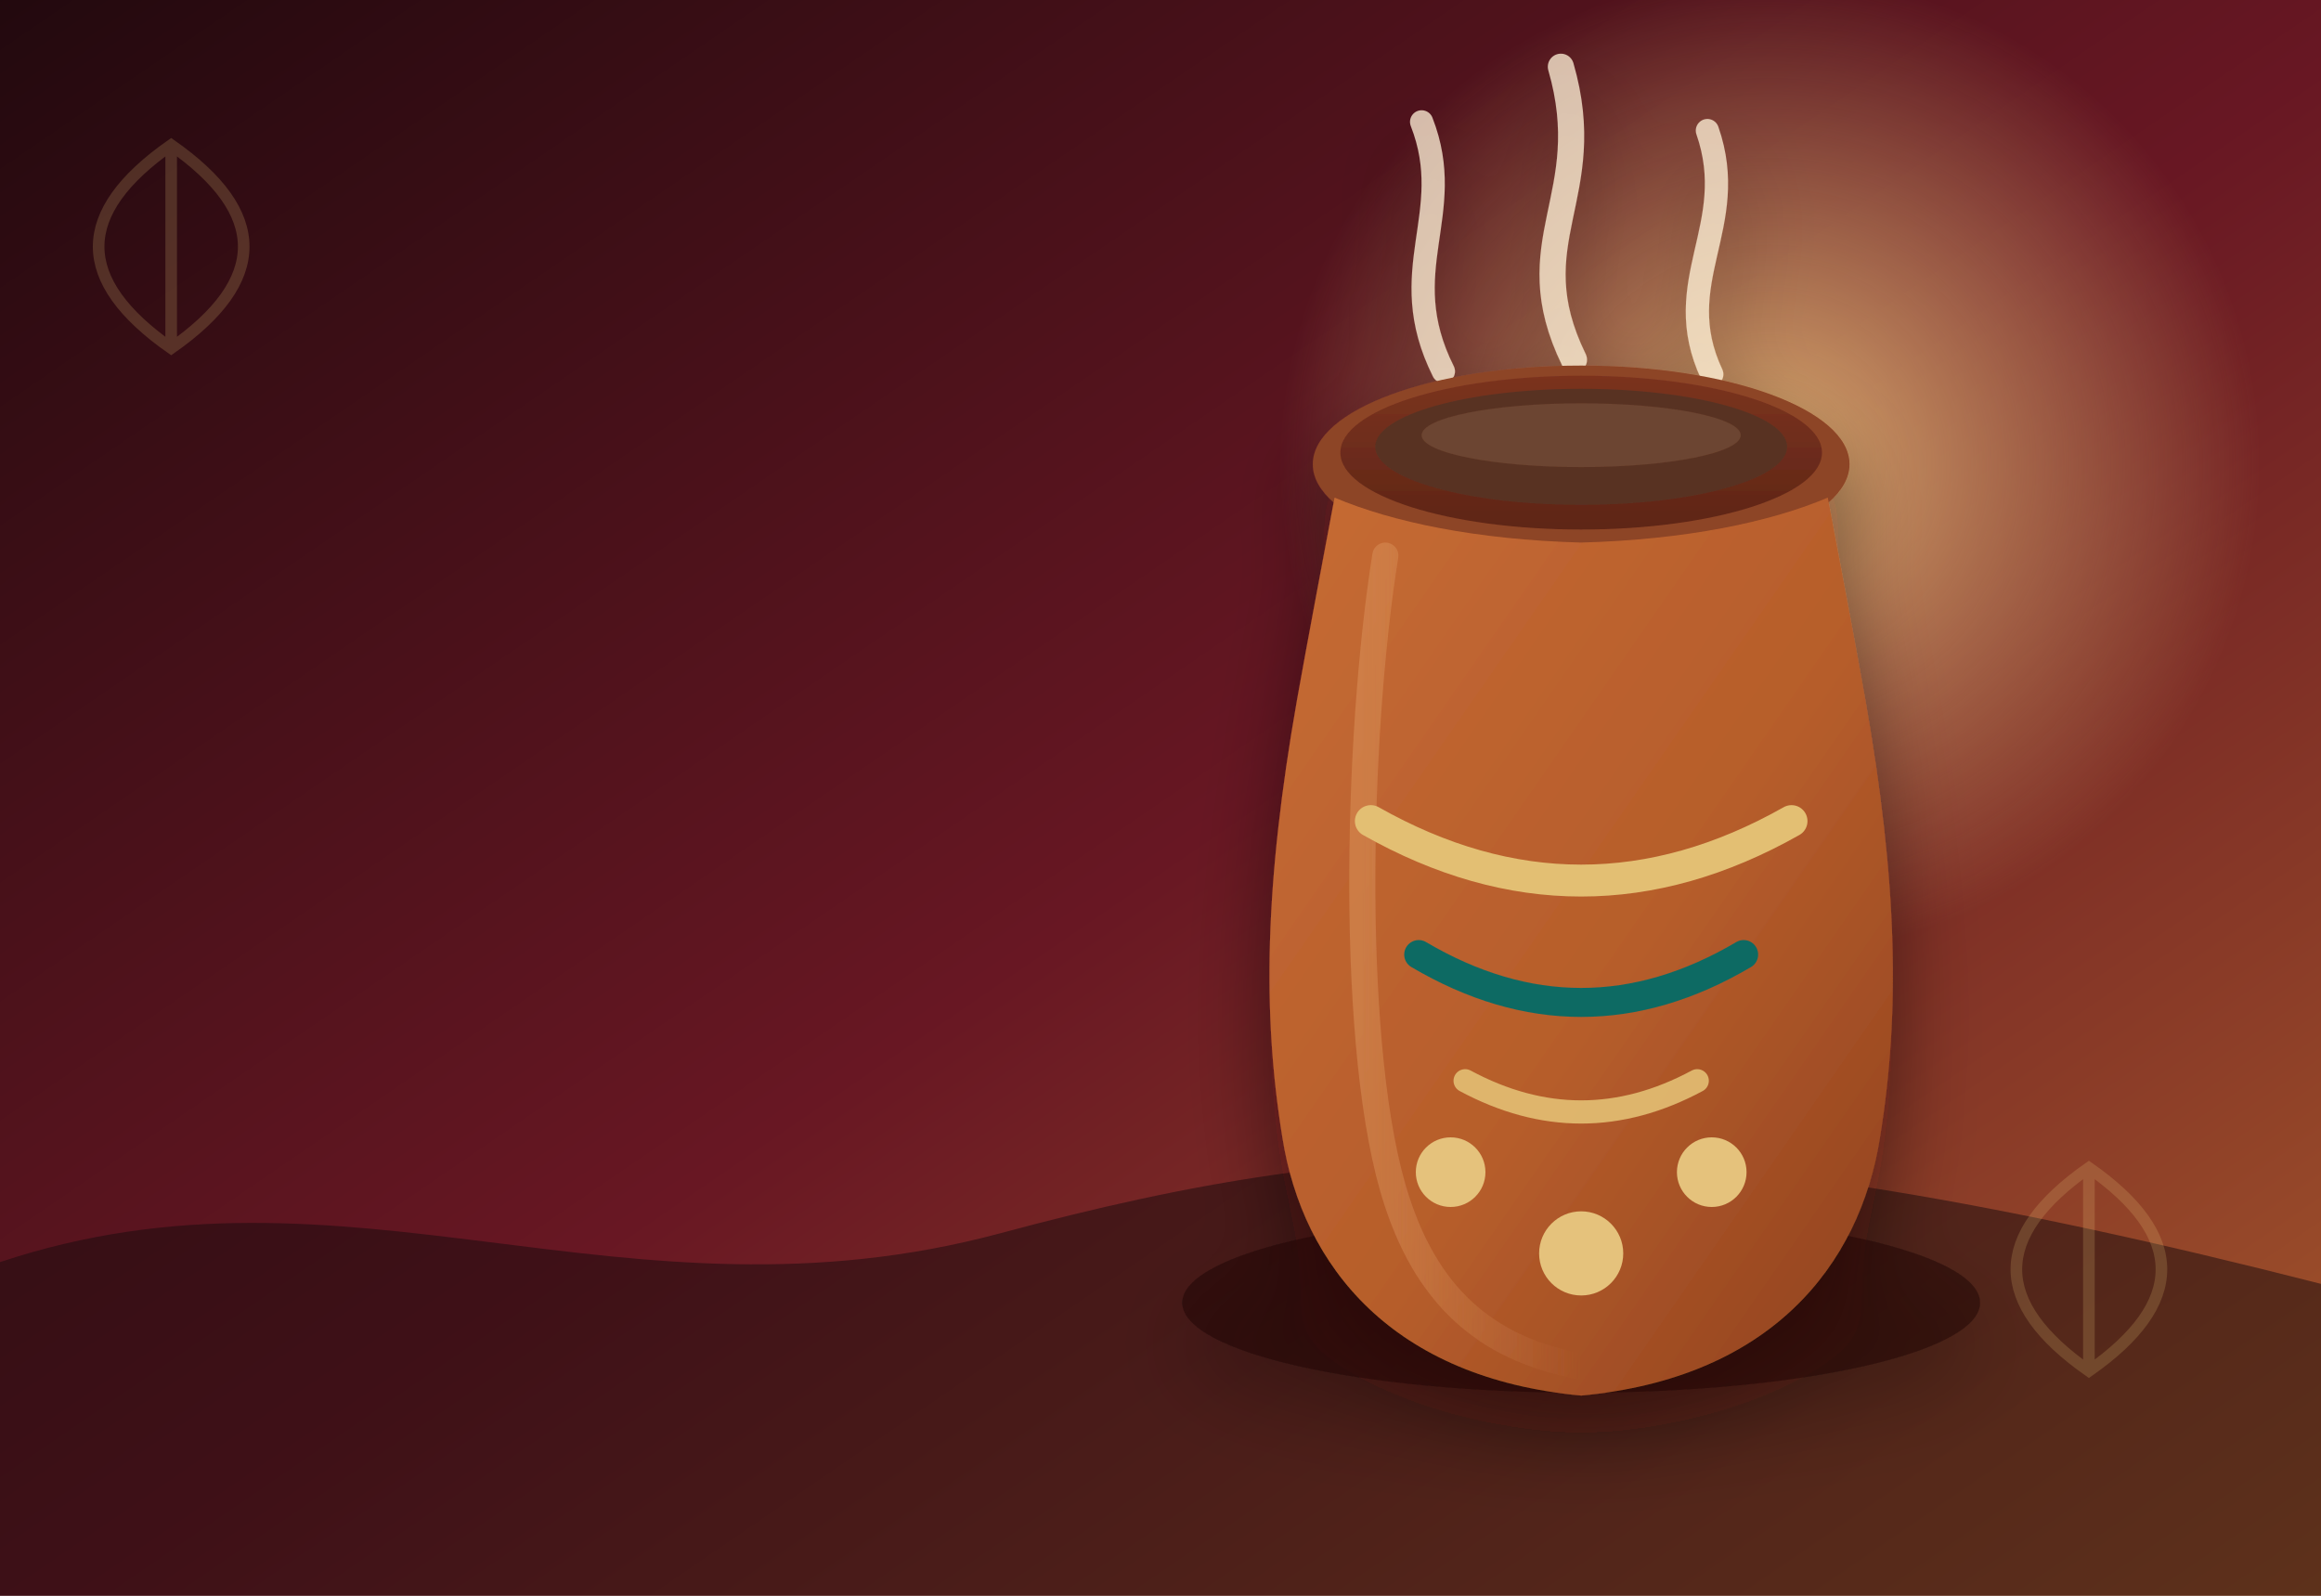
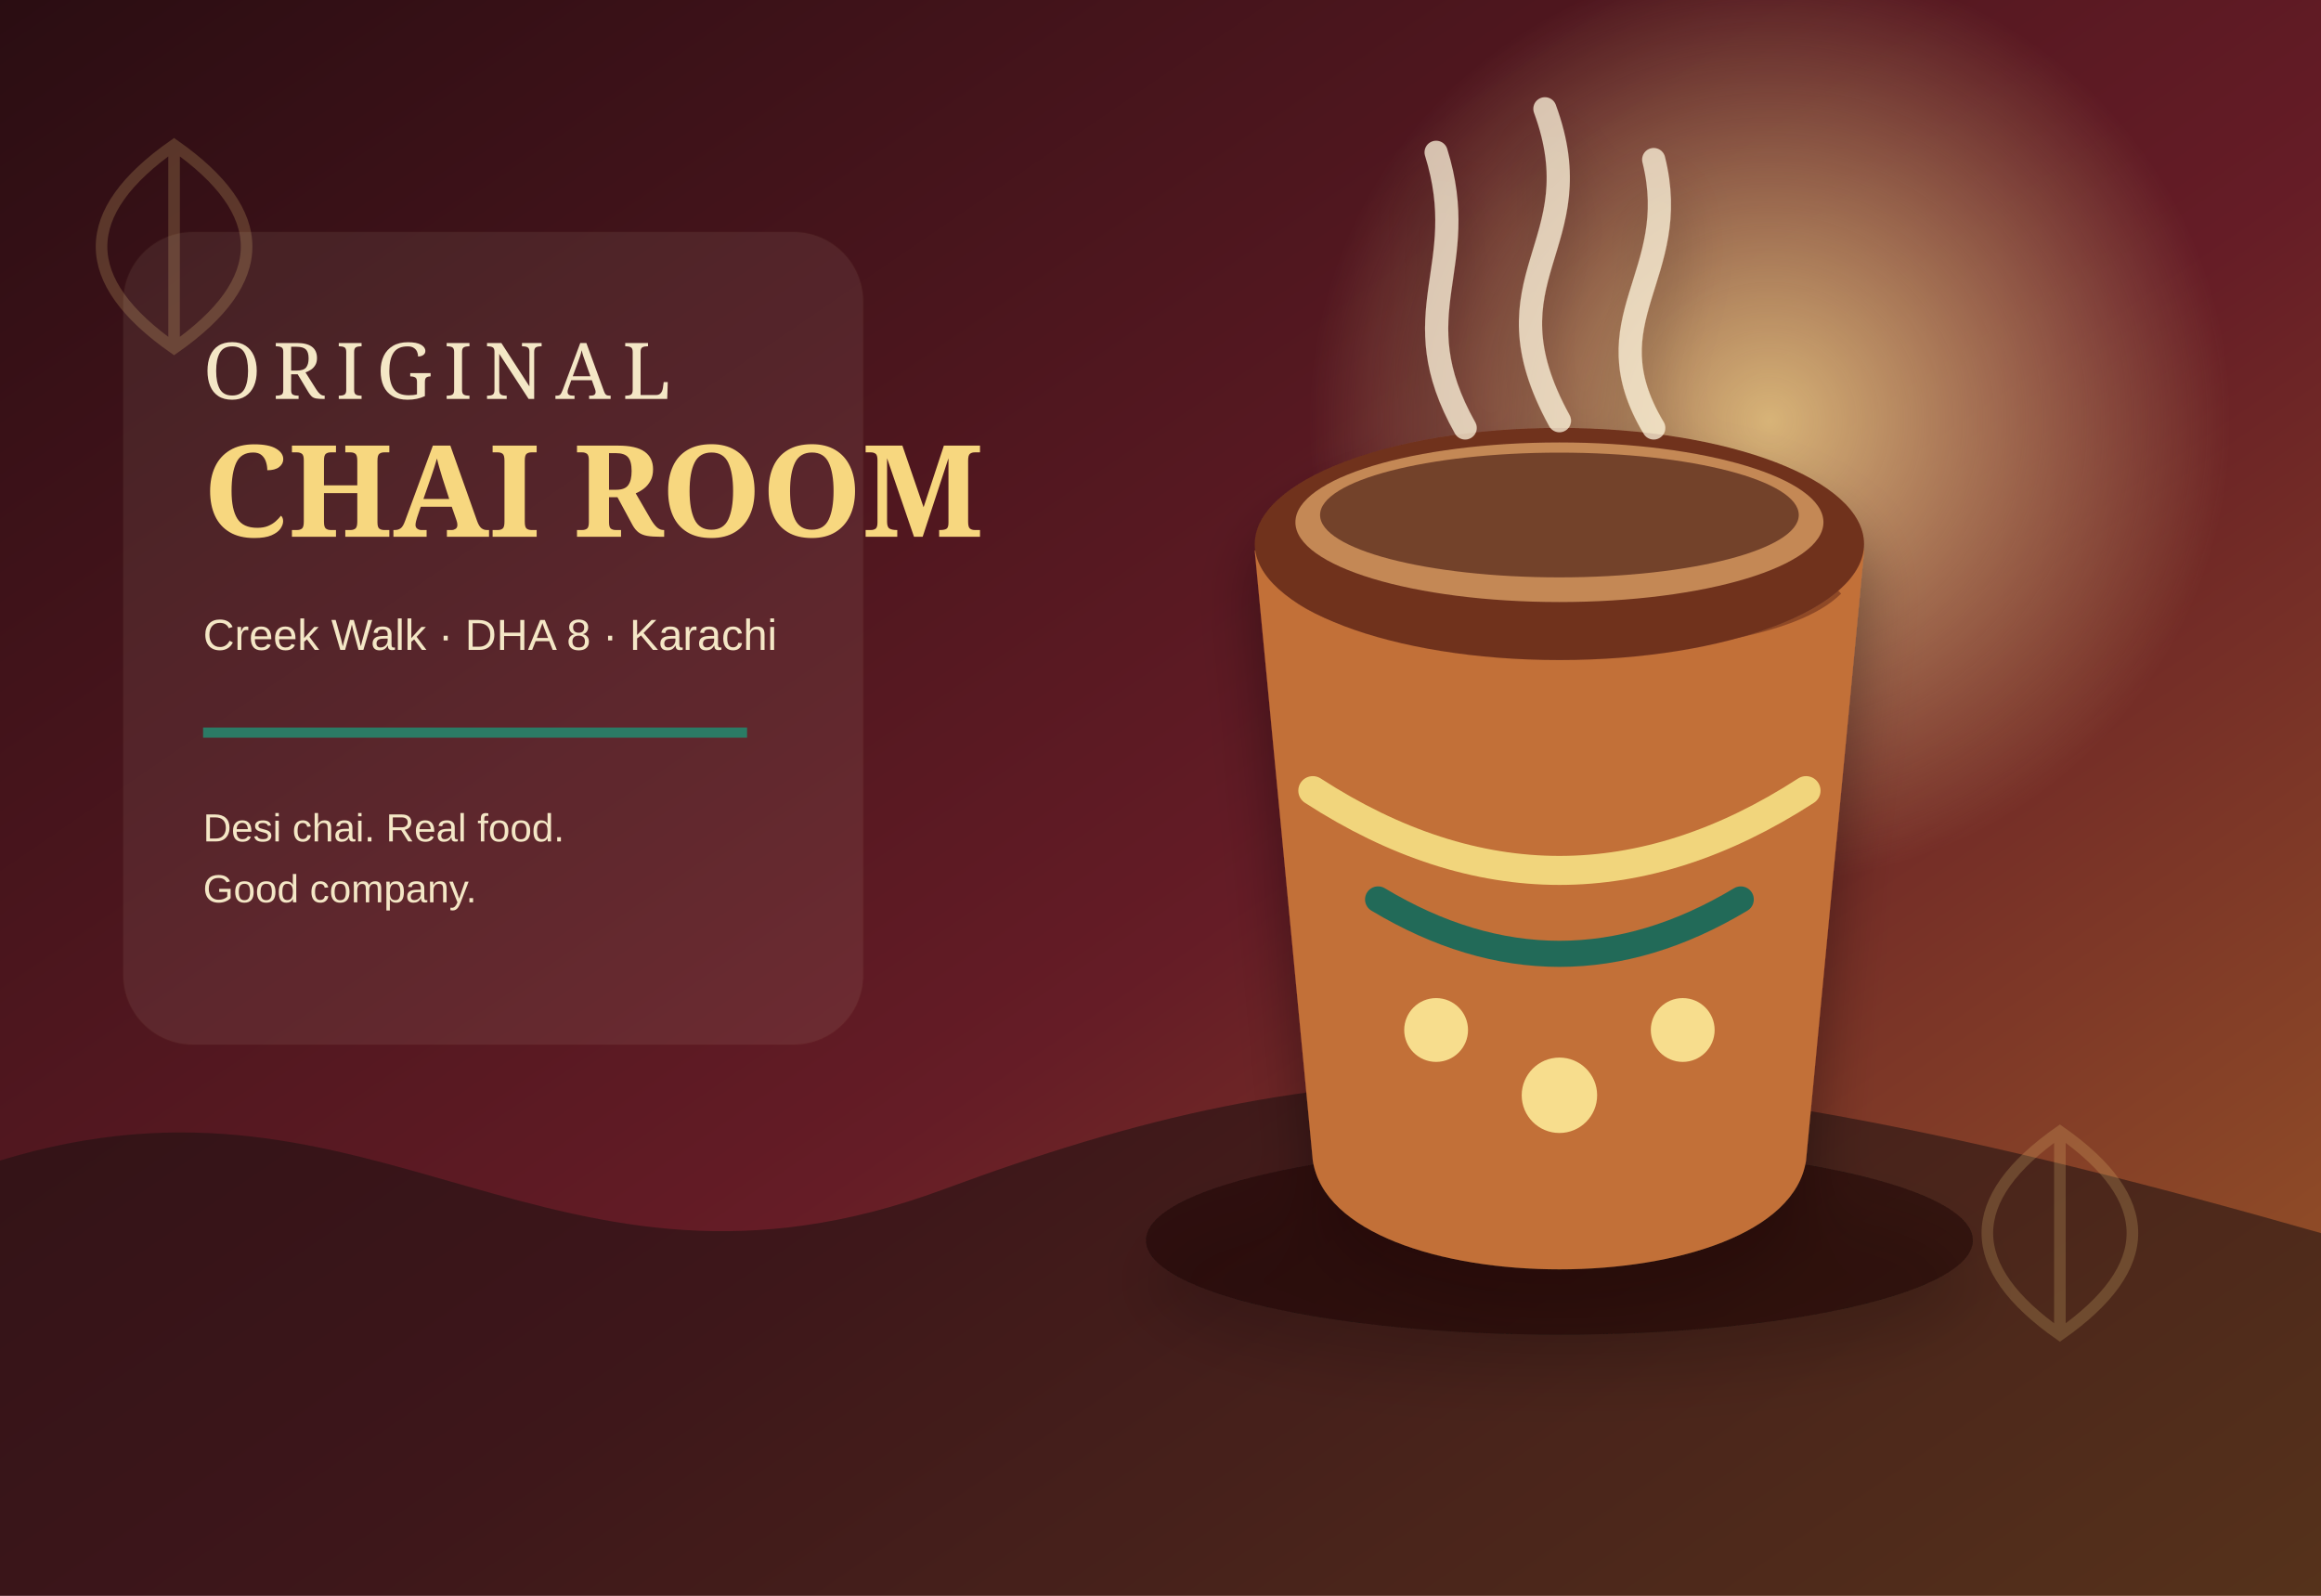
<svg xmlns="http://www.w3.org/2000/svg" viewBox="0 0 1600 1100">
  <defs>
    <linearGradient id="bg" x1="0" y1="0" x2="1" y2="1">
-       <stop offset="0" stop-color="#22090e" />
-       <stop offset="0.52" stop-color="#681723" />
-       <stop offset="1" stop-color="#a6592b" />
+       <stop offset="0" stop-color="#2a0d12" />
+       <stop offset="0.55" stop-color="#651c26" />
+       <stop offset="1" stop-color="#9d5b28" />
    </linearGradient>
-     <radialGradient id="glow" cx="50%" cy="50%" r="50%">
-       <stop offset="0" stop-color="#f1c97e" stop-opacity="0.82" />
-       <stop offset="1" stop-color="#f1c97e" stop-opacity="0" />
+     <radialGradient id="glow">
+       <stop offset="0" stop-color="#f5d98c" stop-opacity=".8" />
+       <stop offset="1" stop-color="#f5d98c" stop-opacity="0" />
    </radialGradient>
-     <linearGradient id="matkaBody" x1="0" y1="0" x2="1" y2="1">
-       <stop offset="0" stop-color="#c66b34" />
-       <stop offset="0.55" stop-color="#b65d2b" />
-       <stop offset="1" stop-color="#8e401e" />
-     </linearGradient>
-     <linearGradient id="rim" x1="0" y1="0" x2="0" y2="1">
-       <stop offset="0" stop-color="#7b331f" />
-       <stop offset="1" stop-color="#5e2516" />
-     </linearGradient>
-     <linearGradient id="highlight" x1="0" y1="0" x2="1" y2="0">
-       <stop offset="0" stop-color="#df9a61" stop-opacity="0.72" />
-       <stop offset="1" stop-color="#df9a61" stop-opacity="0" />
-     </linearGradient>
-     <filter id="shadow" x="-20%" y="-20%" width="150%" height="160%">
-       <feDropShadow dx="0" dy="28" stdDeviation="28" flood-color="#120806" flood-opacity="0.45" />
+     <filter id="shadow">
+       <feDropShadow dx="0" dy="28" stdDeviation="20" flood-opacity=".35" />
    </filter>
  </defs>
  <rect width="1600" height="1100" fill="url(#bg)" />
-   <circle cx="1220" cy="320" r="340" fill="url(#glow)" />
-   <path d="M0 870 C240 790 430 920 690 850S1150 770 1600 885V1100H0Z" fill="#16090c" opacity="0.5" />
-   <g opacity="0.18" fill="none" stroke="#f4d37d" stroke-width="8">
-     <path d="M118 100q100 70 0 140q-100-70 0-140Zm0 0v140" />
-     <path d="M1440 805q100 70 0 140q-100-70 0-140Zm0 0v140" />
+   <circle cx="1220" cy="290" r="320" fill="url(#glow)" />
+   <path d="M0 800 C260 720 380 920 650 820S1110 710 1600 850V1100H0Z" fill="#1c1110" opacity=".55" />
+   <g opacity=".2" fill="none" stroke="#f3d27c" stroke-width="8">
+     <path d="M120 100q100 70 0 140q-100-70 0-140Zm0 0v140" />
+     <path d="M1420 780q100 70 0 140q-100-70 0-140Zm0 0v140" />
  </g>
-   <g transform="translate(790 138)" filter="url(#shadow)">
-     <ellipse cx="300" cy="760" rx="275" ry="62" fill="#150a08" opacity="0.45" />
-     <g stroke="#fff2d8" stroke-linecap="round" fill="none" opacity="0.76">
-       <path d="M205 118 C170 48 215 10 190 -54" stroke-width="16" />
-       <path d="M295 110 C255 28 312 -2 286 -92" stroke-width="18" />
-       <path d="M390 120 C360 56 410 18 387 -48" stroke-width="16" />
+   <g transform="translate(760 190)" filter="url(#shadow)">
+     <ellipse cx="315" cy="665" rx="285" ry="65" fill="#120907" opacity=".45" />
+     <path d="M105 190 C130 95 500 95 525 190 L485 610 C470 710 160 710 145 610Z" fill="#c26f37" />
+     <path d="M135 210 C190 260 450 260 500 210" fill="none" stroke="#8f4a28" stroke-width="26" />
+     <ellipse cx="315" cy="185" rx="210" ry="80" fill="#6f331f" />
+     <ellipse cx="315" cy="170" rx="182" ry="55" fill="#c48854" />
+     <ellipse cx="315" cy="165" rx="165" ry="43" fill="#73422c" />
+     <path d="M145 355q170 110 340 0" fill="none" stroke="#f1d57b" stroke-width="20" stroke-linecap="round" />
+     <path d="M190 430q125 75 250 0" fill="none" stroke="#236b58" stroke-width="18" stroke-linecap="round" />
+     <g fill="#f7dd8d">
+       <circle cx="230" cy="520" r="22" />
+       <circle cx="400" cy="520" r="22" />
+       <circle cx="315" cy="565" r="26" />
    </g>
-     <ellipse cx="300" cy="182" rx="185" ry="68" fill="#8d4426" />
-     <ellipse cx="300" cy="174" rx="166" ry="53" fill="url(#rim)" />
-     <ellipse cx="300" cy="170" rx="142" ry="40" fill="#593223" />
-     <ellipse cx="300" cy="162" rx="110" ry="22" fill="#7c533a" opacity="0.55" />
-     <path d="M130 205 C122 248 112 300 104 345 C82 470 80 560 94 646 C108 735 170 812 300 824 C430 812 492 735 506 646 C520 560 518 470 496 345 C488 300 478 248 470 205 C430 222 372 234 300 236 C228 234 170 222 130 205Z" fill="url(#matkaBody)" />
-     <path d="M165 245 C145 370 140 590 173 690 C196 761 240 793 300 804" fill="none" stroke="url(#highlight)" stroke-width="18" stroke-linecap="round" opacity="0.6" />
-     <path d="M155 428 Q300 510 445 428" fill="none" stroke="#e3bf73" stroke-width="22" stroke-linecap="round" />
-     <path d="M188 520 Q300 586 412 520" fill="none" stroke="#0f6b63" stroke-width="20" stroke-linecap="round" />
-     <path d="M220 607 Q300 650 380 607" fill="none" stroke="#e3bf73" stroke-width="16" stroke-linecap="round" opacity="0.9" />
-     <g fill="#e5c27b">
-       <circle cx="210" cy="670" r="24" />
-       <circle cx="390" cy="670" r="24" />
-       <circle cx="300" cy="726" r="29" />
-     </g>
+     <path d="M250 105 C205 25 255 -5 230 -85 M315 100 C260 0 340 -20 305 -115 M380 105 C335 30 400 0 380 -80" stroke="#fff5dc" stroke-width="16" stroke-linecap="round" fill="none" opacity=".75" />
+   </g>
+   <g transform="translate(85 160)">
+     <rect width="510" height="560" rx="48" fill="#f4e7c6" opacity=".08" stroke="#f5d98c" stroke-opacity=".25" />
+     <text x="55" y="115" fill="#f4e7c6" font-family="Georgia,serif" font-size="54" letter-spacing="8">ORIGINAL</text>
+     <text x="55" y="210" fill="#f7d77f" font-family="Georgia,serif" font-size="88" font-weight="700">CHAI ROOM</text>
+     <text x="55" y="288" fill="#f4e7c6" font-family="Arial,sans-serif" font-size="30">Creek Walk · DHA 8 · Karachi</text>
+     <line x1="55" y1="345" x2="430" y2="345" stroke="#2b7b65" stroke-width="7" />
+     <text x="55" y="420" fill="#f4e7c6" font-family="Arial,sans-serif" font-size="27">Desi chai. Real food.</text>
+     <text x="55" y="462" fill="#f4e7c6" font-family="Arial,sans-serif" font-size="27">Good company.</text>
  </g>
</svg>
